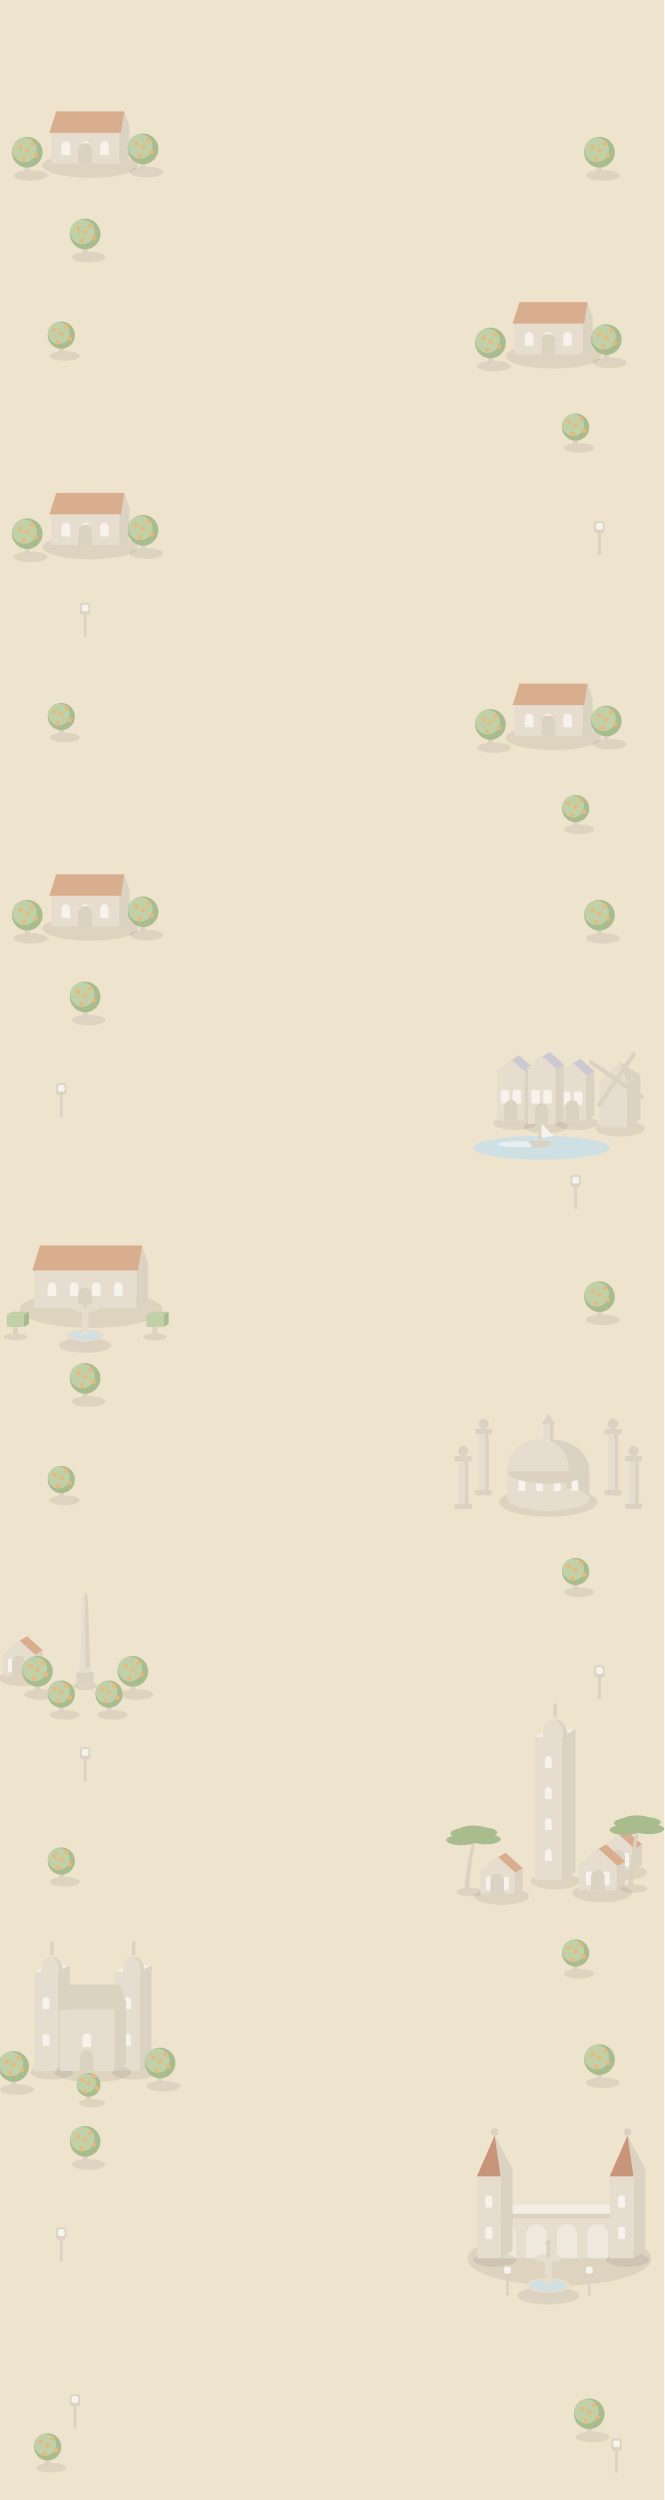
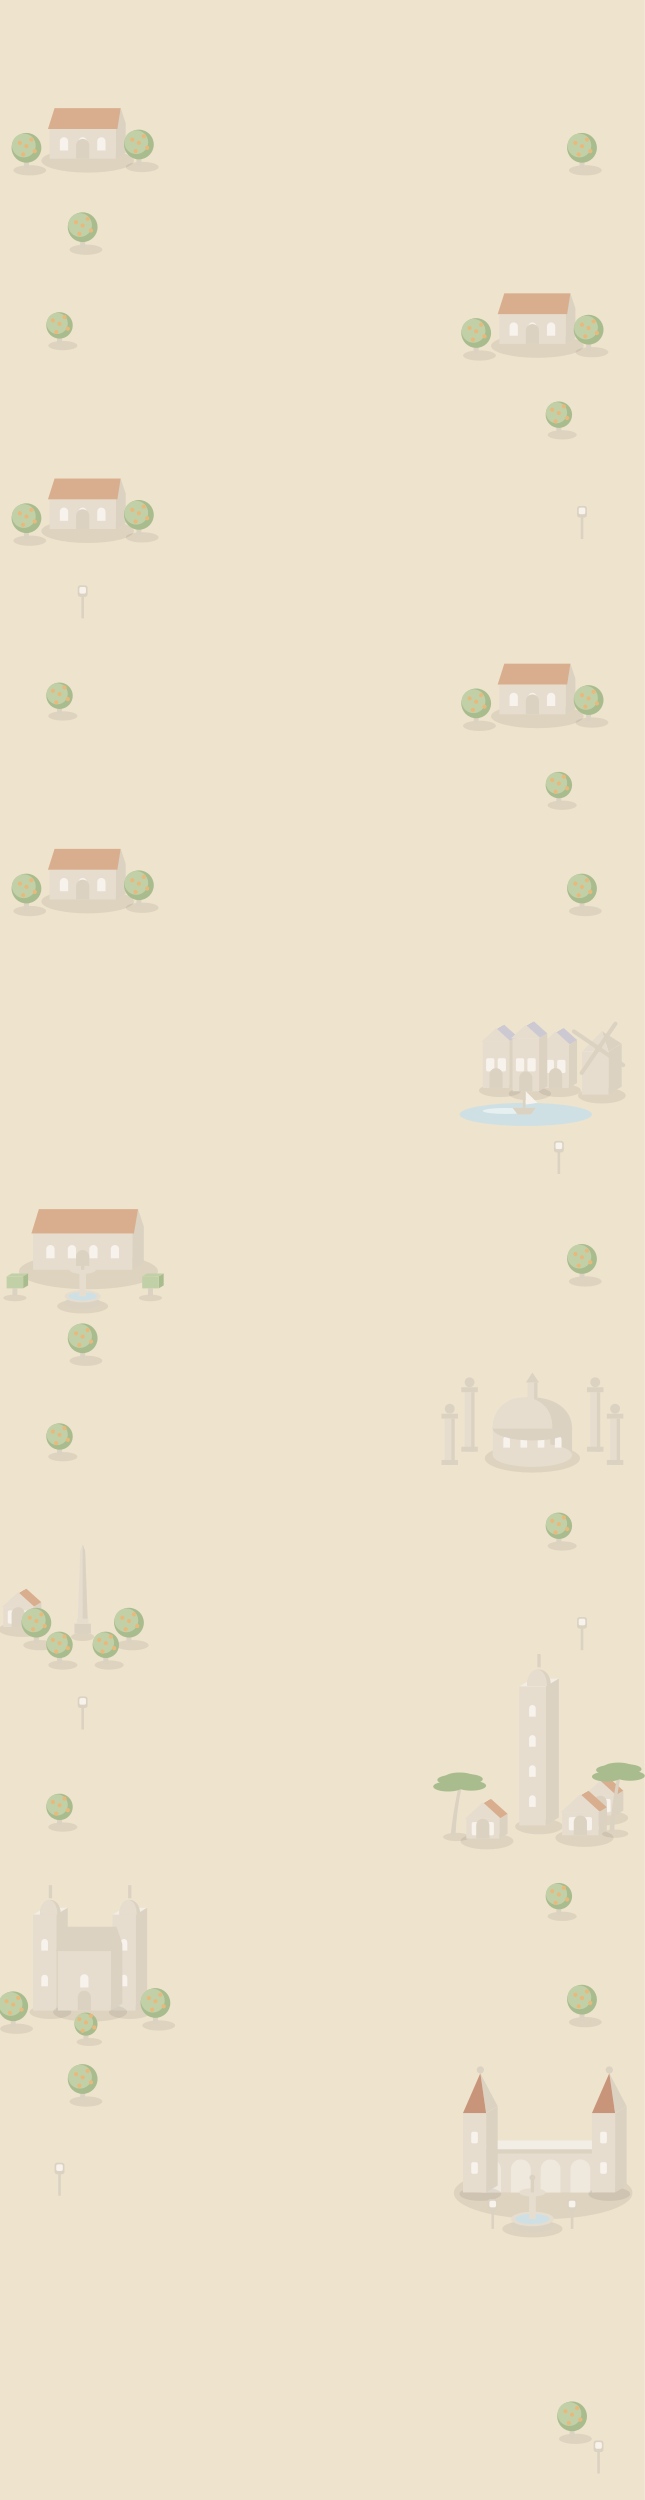
- <svg xmlns="http://www.w3.org/2000/svg" viewBox="0 0 390 1468" width="390" height="1468" data-points="126,1316 272,1204 120,1092 268,980 130,868 274,756 118,644 270,532 126,420 272,308 120,196 268,84">
+ <svg xmlns="http://www.w3.org/2000/svg" viewBox="0 0 390 1512" width="390" height="1512" data-points="126,1316 272,1204 120,1092 268,980 130,868 274,756 118,644 270,532 126,420 272,308 120,196 268,84">
  <style>.tint{fill:#eee3cc}.c0{fill:#efe8dd}.s-c0{stroke:#efe8dd}.c1{fill:#e6ddcf}.s-c1{stroke:#e6ddcf}.c2{fill:#dcd2c2}.s-c2{stroke:#dcd2c2}.c3{fill:#f3eee5}.s-c3{stroke:#f3eee5}.c4{fill:#f7f3ec}.s-c4{stroke:#f7f3ec}.c5{fill:#d9ae8e}.s-c5{stroke:#d9ae8e}.c6{fill:#c8957a}.s-c6{stroke:#c8957a}.c7{fill:#cdc9d2}.s-c7{stroke:#cdc9d2}.c8{fill:#b6b1bd}.s-c8{stroke:#b6b1bd}.c9{fill:#c2d0a8}.s-c9{stroke:#c2d0a8}.c10{fill:#a8bc8e}.s-c10{stroke:#a8bc8e}.c11{fill:#cfe0e4}.s-c11{stroke:#cfe0e4}.c12{fill:#e9f2f3}.s-c12{stroke:#e9f2f3}.c13{fill:rgba(35, 32, 28, .08)}.s-c13{stroke:rgba(35, 32, 28, .08)}.c14{fill:#e9b97c}.s-c14{stroke:#e9b97c}.c15{fill:#e6d9b8}.s-c15{stroke:#e6d9b8}.c16{fill:#d9c9a3}.s-c16{stroke:#d9c9a3}.c17{fill:#e3d8ac}.s-c17{stroke:#e3d8ac}.c18{fill:#d4c694}.s-c18{stroke:#d4c694}.c19{fill:#e9dba0}.s-c19{stroke:#e9dba0}.c20{fill:#d9c884}.s-c20{stroke:#d9c884}.c21{fill:#e2c25e}.s-c21{stroke:#e2c25e}.c22{fill:#ebd38a}.s-c22{stroke:#ebd38a}.c23{fill:#e7c98a}.s-c23{stroke:#e7c98a}@media(prefers-color-scheme:dark){.tint{fill:#272319}.c0{fill:#2c2721}.s-c0{stroke:#2c2721}.c1{fill:#373129}.s-c1{stroke:#373129}.c2{fill:#2d2823}.s-c2{stroke:#2d2823}.c3{fill:#433c33}.s-c3{stroke:#433c33}.c4{fill:#8b7146}.s-c4{stroke:#8b7146}.c5{fill:#5c4136}.s-c5{stroke:#5c4136}.c6{fill:#4b342b}.s-c6{stroke:#4b342b}.c7{fill:#3c3b42}.s-c7{stroke:#3c3b42}.c8{fill:#2f2e35}.s-c8{stroke:#2f2e35}.c9{fill:#3f4b34}.s-c9{stroke:#3f4b34}.c10{fill:#33402a}.s-c10{stroke:#33402a}.c11{fill:#2a3a40}.s-c11{stroke:#2a3a40}.c12{fill:#354850}.s-c12{stroke:#354850}.c13{fill:rgba(0, 0, 0, .28)}.s-c13{stroke:rgba(0, 0, 0, .28)}.c14{fill:#8c6a44}.s-c14{stroke:#8c6a44}.c15{fill:#58492f}.s-c15{stroke:#58492f}.c16{fill:#4a3d28}.s-c16{stroke:#4a3d28}.c17{fill:#4a4430}.s-c17{stroke:#4a4430}.c18{fill:#403a27}.s-c18{stroke:#403a27}.c19{fill:#55502f}.s-c19{stroke:#55502f}.c20{fill:#4a4528}.s-c20{stroke:#4a4528}.c21{fill:#8f7430}.s-c21{stroke:#8f7430}.c22{fill:#a3863c}.s-c22{stroke:#a3863c}.c23{fill:#7a6236}.s-c23{stroke:#7a6236}}</style>
-   <rect x="0" y="0" width="390" height="1468" class="tint" />
+   <rect x="0" y="0" width="390" height="1512" class="tint" />
  <ellipse cx="53" cy="97.2" rx="28" ry="7.2" class="c13" />
  <path d="M70 96 L70 78 L73 65.4 L76 74.4 L76 92.4Z" class="c2" />
  <rect x="30" y="78" width="40" height="18" class="c1" />
  <path d="M29 78 L71 78 L73 65.4 L33 65.4Z" class="c5" />
  <path d="M36.2 91V85.5a2.5 2.5 0 0 1 5 0V91Z" class="c4" />
  <path d="M47.5 91V85.5a2.5 2.5 0 0 1 5 0V91Z" class="c4" />
  <path d="M58.8 91V85.5a2.5 2.5 0 0 1 5 0V91Z" class="c4" />
  <path d="M46 96V88a4 4 0 0 1 8 0V96Z" class="c2" />
  <ellipse cx="86" cy="101" rx="9.9" ry="3.1" class="c13" />
  <rect x="82.5" y="91.9" width="3" height="8.1" class="c2" />
  <circle cx="84" cy="87.4" r="9" class="c10" />
  <circle cx="82.4" cy="86" r="7.2" class="c9" />
  <circle cx="80" cy="84.4" r="1.3" class="c14" />
  <circle cx="87" cy="82.4" r="1.3" class="c14" />
  <circle cx="89" cy="89.4" r="1.3" class="c14" />
  <circle cx="82" cy="91.4" r="1.3" class="c14" />
  <circle cx="84" cy="86.4" r="1.3" class="c14" />
  <ellipse cx="18" cy="103" rx="9.9" ry="3.1" class="c13" />
  <rect x="14.5" y="93.9" width="3" height="8.1" class="c2" />
  <circle cx="16" cy="89.4" r="9" class="c10" />
  <circle cx="14.4" cy="88" r="7.2" class="c9" />
  <circle cx="12" cy="86.4" r="1.3" class="c14" />
  <circle cx="19" cy="84.4" r="1.3" class="c14" />
  <circle cx="21" cy="91.4" r="1.3" class="c14" />
  <circle cx="14" cy="93.4" r="1.3" class="c14" />
  <circle cx="16" cy="88.4" r="1.3" class="c14" />
  <ellipse cx="354" cy="103" rx="9.9" ry="3.1" class="c13" />
  <rect x="350.5" y="93.9" width="3" height="8.1" class="c2" />
  <circle cx="352" cy="89.4" r="9" class="c10" />
  <circle cx="350.4" cy="88" r="7.2" class="c9" />
  <circle cx="348" cy="86.4" r="1.3" class="c14" />
  <circle cx="355" cy="84.4" r="1.3" class="c14" />
  <circle cx="357" cy="91.4" r="1.3" class="c14" />
  <circle cx="350" cy="93.4" r="1.3" class="c14" />
  <circle cx="352" cy="88.4" r="1.3" class="c14" />
  <ellipse cx="52" cy="151" rx="9.9" ry="3.1" class="c13" />
  <rect x="48.5" y="141.9" width="3" height="8.1" class="c2" />
  <circle cx="50" cy="137.4" r="9" class="c10" />
  <circle cx="48.4" cy="136.1" r="7.2" class="c9" />
  <circle cx="46" cy="134.4" r="1.3" class="c14" />
  <circle cx="53" cy="132.4" r="1.3" class="c14" />
  <circle cx="55" cy="139.4" r="1.3" class="c14" />
  <circle cx="48" cy="141.4" r="1.3" class="c14" />
  <circle cx="50" cy="136.4" r="1.3" class="c14" />
  <ellipse cx="325" cy="209.2" rx="28" ry="7.2" class="c13" />
  <path d="M342 208 L342 190 L345 177.4 L348 186.4 L348 204.4Z" class="c2" />
  <rect x="302" y="190" width="40" height="18" class="c1" />
  <path d="M301 190 L343 190 L345 177.4 L305 177.4Z" class="c5" />
  <path d="M308.2 203V197.5a2.5 2.5 0 0 1 5 0V203Z" class="c4" />
  <path d="M319.5 203V197.5a2.5 2.5 0 0 1 5 0V203Z" class="c4" />
  <path d="M330.8 203V197.5a2.5 2.5 0 0 1 5 0V203Z" class="c4" />
  <path d="M318 208V200a4 4 0 0 1 8 0V208Z" class="c2" />
  <ellipse cx="38" cy="209" rx="8.8" ry="2.8" class="c13" />
  <rect x="34.5" y="200.8" width="3" height="7.2" class="c2" />
  <circle cx="36" cy="196.8" r="8" class="c10" />
  <circle cx="34.6" cy="195.6" r="6.4" class="c9" />
  <circle cx="32" cy="193.8" r="1.3" class="c14" />
  <circle cx="39" cy="191.8" r="1.3" class="c14" />
  <circle cx="41" cy="198.8" r="1.3" class="c14" />
  <circle cx="34" cy="200.8" r="1.3" class="c14" />
  <circle cx="36" cy="195.8" r="1.3" class="c14" />
  <ellipse cx="358" cy="213" rx="9.9" ry="3.1" class="c13" />
  <rect x="354.5" y="203.9" width="3" height="8.1" class="c2" />
  <circle cx="356" cy="199.4" r="9" class="c10" />
  <circle cx="354.4" cy="198.1" r="7.2" class="c9" />
  <circle cx="352" cy="196.4" r="1.3" class="c14" />
  <circle cx="359" cy="194.4" r="1.3" class="c14" />
  <circle cx="361" cy="201.4" r="1.3" class="c14" />
  <circle cx="354" cy="203.4" r="1.3" class="c14" />
  <circle cx="356" cy="198.4" r="1.3" class="c14" />
  <ellipse cx="290" cy="215" rx="9.9" ry="3.1" class="c13" />
  <rect x="286.5" y="205.9" width="3" height="8.1" class="c2" />
  <circle cx="288" cy="201.4" r="9" class="c10" />
  <circle cx="286.4" cy="200.1" r="7.2" class="c9" />
  <circle cx="284" cy="198.4" r="1.3" class="c14" />
  <circle cx="291" cy="196.4" r="1.3" class="c14" />
  <circle cx="293" cy="203.4" r="1.3" class="c14" />
  <circle cx="286" cy="205.4" r="1.3" class="c14" />
  <circle cx="288" cy="200.4" r="1.3" class="c14" />
  <ellipse cx="340" cy="263" rx="8.8" ry="2.8" class="c13" />
  <rect x="336.5" y="254.8" width="3" height="7.2" class="c2" />
  <circle cx="338" cy="250.8" r="8" class="c10" />
  <circle cx="336.6" cy="249.6" r="6.4" class="c9" />
  <circle cx="334" cy="247.8" r="1.3" class="c14" />
  <circle cx="341" cy="245.8" r="1.3" class="c14" />
  <circle cx="343" cy="252.8" r="1.3" class="c14" />
  <circle cx="336" cy="254.8" r="1.3" class="c14" />
  <circle cx="338" cy="249.8" r="1.3" class="c14" />
  <ellipse cx="53" cy="321.2" rx="28" ry="7.2" class="c13" />
  <path d="M70 320 L70 302 L73 289.4 L76 298.4 L76 316.4Z" class="c2" />
  <rect x="30" y="302" width="40" height="18" class="c1" />
  <path d="M29 302 L71 302 L73 289.4 L33 289.4Z" class="c5" />
  <path d="M36.2 315V309.5a2.5 2.5 0 0 1 5 0V315Z" class="c4" />
  <path d="M47.5 315V309.5a2.5 2.5 0 0 1 5 0V315Z" class="c4" />
  <path d="M58.8 315V309.5a2.5 2.5 0 0 1 5 0V315Z" class="c4" />
  <path d="M46 320V312a4 4 0 0 1 8 0V320Z" class="c2" />
  <ellipse cx="86" cy="325" rx="9.9" ry="3.1" class="c13" />
  <rect x="82.5" y="315.9" width="3" height="8.1" class="c2" />
  <circle cx="84" cy="311.4" r="9" class="c10" />
  <circle cx="82.4" cy="310.1" r="7.2" class="c9" />
  <circle cx="80" cy="308.4" r="1.3" class="c14" />
  <circle cx="87" cy="306.4" r="1.3" class="c14" />
  <circle cx="89" cy="313.4" r="1.3" class="c14" />
  <circle cx="82" cy="315.4" r="1.3" class="c14" />
  <circle cx="84" cy="310.4" r="1.3" class="c14" />
  <ellipse cx="18" cy="327" rx="9.9" ry="3.1" class="c13" />
  <rect x="14.5" y="317.9" width="3" height="8.1" class="c2" />
  <circle cx="16" cy="313.4" r="9" class="c10" />
  <circle cx="14.4" cy="312.1" r="7.2" class="c9" />
  <circle cx="12" cy="310.4" r="1.3" class="c14" />
  <circle cx="19" cy="308.4" r="1.3" class="c14" />
  <circle cx="21" cy="315.4" r="1.3" class="c14" />
  <circle cx="14" cy="317.4" r="1.3" class="c14" />
  <circle cx="16" cy="312.4" r="1.3" class="c14" />
  <rect x="351.2" y="312" width="1.6" height="14" class="c2" />
  <rect x="349" y="306" width="6" height="7" class="c2" rx="1.5" />
  <rect x="350" y="307" width="4" height="4" class="c4" rx="1" />
  <rect x="49.2" y="360" width="1.6" height="14" class="c2" />
  <rect x="47" y="354" width="6" height="7" class="c2" rx="1.5" />
  <rect x="48" y="355" width="4" height="4" class="c4" rx="1" />
  <ellipse cx="325" cy="433.2" rx="28" ry="7.2" class="c13" />
  <path d="M342 432 L342 414 L345 401.4 L348 410.4 L348 428.4Z" class="c2" />
  <rect x="302" y="414" width="40" height="18" class="c1" />
  <path d="M301 414 L343 414 L345 401.4 L305 401.4Z" class="c5" />
  <path d="M308.2 427V421.5a2.5 2.5 0 0 1 5 0V427Z" class="c4" />
  <path d="M319.5 427V421.5a2.5 2.5 0 0 1 5 0V427Z" class="c4" />
  <path d="M330.8 427V421.5a2.5 2.5 0 0 1 5 0V427Z" class="c4" />
  <path d="M318 432V424a4 4 0 0 1 8 0V432Z" class="c2" />
  <ellipse cx="38" cy="433" rx="8.8" ry="2.8" class="c13" />
  <rect x="34.5" y="424.8" width="3" height="7.2" class="c2" />
  <circle cx="36" cy="420.8" r="8" class="c10" />
  <circle cx="34.6" cy="419.6" r="6.4" class="c9" />
  <circle cx="32" cy="417.8" r="1.3" class="c14" />
  <circle cx="39" cy="415.8" r="1.3" class="c14" />
  <circle cx="41" cy="422.8" r="1.3" class="c14" />
  <circle cx="34" cy="424.8" r="1.3" class="c14" />
  <circle cx="36" cy="419.8" r="1.3" class="c14" />
  <ellipse cx="358" cy="437" rx="9.9" ry="3.1" class="c13" />
  <rect x="354.5" y="427.9" width="3" height="8.1" class="c2" />
  <circle cx="356" cy="423.4" r="9" class="c10" />
  <circle cx="354.4" cy="422.1" r="7.2" class="c9" />
  <circle cx="352" cy="420.4" r="1.3" class="c14" />
  <circle cx="359" cy="418.4" r="1.3" class="c14" />
  <circle cx="361" cy="425.4" r="1.3" class="c14" />
  <circle cx="354" cy="427.4" r="1.3" class="c14" />
  <circle cx="356" cy="422.4" r="1.3" class="c14" />
  <ellipse cx="290" cy="439" rx="9.9" ry="3.1" class="c13" />
  <rect x="286.5" y="429.9" width="3" height="8.1" class="c2" />
  <circle cx="288" cy="425.4" r="9" class="c10" />
  <circle cx="286.4" cy="424.1" r="7.2" class="c9" />
  <circle cx="284" cy="422.4" r="1.3" class="c14" />
  <circle cx="291" cy="420.4" r="1.3" class="c14" />
  <circle cx="293" cy="427.4" r="1.3" class="c14" />
  <circle cx="286" cy="429.4" r="1.3" class="c14" />
  <circle cx="288" cy="424.4" r="1.3" class="c14" />
  <ellipse cx="340" cy="487" rx="8.8" ry="2.8" class="c13" />
  <rect x="336.5" y="478.8" width="3" height="7.2" class="c2" />
  <circle cx="338" cy="474.8" r="8" class="c10" />
  <circle cx="336.6" cy="473.6" r="6.4" class="c9" />
  <circle cx="334" cy="471.8" r="1.3" class="c14" />
  <circle cx="341" cy="469.8" r="1.3" class="c14" />
  <circle cx="343" cy="476.8" r="1.3" class="c14" />
  <circle cx="336" cy="478.8" r="1.3" class="c14" />
  <circle cx="338" cy="473.8" r="1.3" class="c14" />
  <ellipse cx="53" cy="545.2" rx="28" ry="7.2" class="c13" />
  <path d="M70 544 L70 526 L73 513.4 L76 522.4 L76 540.4Z" class="c2" />
  <rect x="30" y="526" width="40" height="18" class="c1" />
  <path d="M29 526 L71 526 L73 513.4 L33 513.4Z" class="c5" />
  <path d="M36.2 539V533.5a2.5 2.5 0 0 1 5 0V539Z" class="c4" />
  <path d="M47.5 539V533.5a2.5 2.5 0 0 1 5 0V539Z" class="c4" />
  <path d="M58.8 539V533.5a2.5 2.5 0 0 1 5 0V539Z" class="c4" />
  <path d="M46 544V536a4 4 0 0 1 8 0V544Z" class="c2" />
  <ellipse cx="86" cy="549" rx="9.9" ry="3.1" class="c13" />
  <rect x="82.5" y="539.9" width="3" height="8.1" class="c2" />
  <circle cx="84" cy="535.4" r="9" class="c10" />
  <circle cx="82.4" cy="534" r="7.2" class="c9" />
  <circle cx="80" cy="532.4" r="1.3" class="c14" />
  <circle cx="87" cy="530.4" r="1.3" class="c14" />
  <circle cx="89" cy="537.4" r="1.3" class="c14" />
  <circle cx="82" cy="539.4" r="1.3" class="c14" />
  <circle cx="84" cy="534.4" r="1.3" class="c14" />
  <ellipse cx="18" cy="551" rx="9.9" ry="3.1" class="c13" />
  <rect x="14.5" y="541.9" width="3" height="8.1" class="c2" />
  <circle cx="16" cy="537.4" r="9" class="c10" />
  <circle cx="14.4" cy="536" r="7.2" class="c9" />
  <circle cx="12" cy="534.4" r="1.3" class="c14" />
  <circle cx="19" cy="532.4" r="1.3" class="c14" />
  <circle cx="21" cy="539.4" r="1.3" class="c14" />
  <circle cx="14" cy="541.4" r="1.3" class="c14" />
  <circle cx="16" cy="536.4" r="1.3" class="c14" />
  <ellipse cx="354" cy="551" rx="9.9" ry="3.1" class="c13" />
  <rect x="350.5" y="541.9" width="3" height="8.1" class="c2" />
  <circle cx="352" cy="537.4" r="9" class="c10" />
  <circle cx="350.4" cy="536" r="7.2" class="c9" />
  <circle cx="348" cy="534.4" r="1.3" class="c14" />
  <circle cx="355" cy="532.4" r="1.3" class="c14" />
  <circle cx="357" cy="539.4" r="1.3" class="c14" />
  <circle cx="350" cy="541.4" r="1.3" class="c14" />
  <circle cx="352" cy="536.4" r="1.3" class="c14" />
-   <ellipse cx="52" cy="599" rx="9.9" ry="3.1" class="c13" />
-   <rect x="48.5" y="589.9" width="3" height="8.1" class="c2" />
-   <circle cx="50" cy="585.4" r="9" class="c10" />
-   <circle cx="48.4" cy="584" r="7.2" class="c9" />
-   <circle cx="46" cy="582.4" r="1.3" class="c14" />
-   <circle cx="53" cy="580.4" r="1.3" class="c14" />
-   <circle cx="55" cy="587.4" r="1.3" class="c14" />
-   <circle cx="48" cy="589.4" r="1.3" class="c14" />
-   <circle cx="50" cy="584.4" r="1.3" class="c14" />
-   <rect x="35.2" y="642" width="1.6" height="14" class="c2" />
-   <rect x="33" y="636" width="6" height="7" class="c2" rx="1.5" />
-   <rect x="34" y="637" width="4" height="4" class="c4" rx="1" />
  <ellipse cx="302.5" cy="659.5" rx="12.8" ry="4" class="c13" />
  <path d="M300 622.8 L292 630 L297 627 L305 619.8Z" class="c8" />
  <path d="M308 658 L308 630 L313 627 L313 655Z" class="c2" />
  <path d="M300 622.8 L308 630 L313 627 L305 619.8Z" class="c7" />
  <rect x="292" y="630" width="16" height="28" class="c1" />
  <path d="M291 630 L300 621.8 L309 630Z" class="c1" />
  <rect x="294" y="640" width="5" height="8" class="c4" rx="1" />
  <rect x="301" y="640" width="5" height="8" class="c4" rx="1" />
  <path d="M296 658V650a4 4 0 0 1 8 0V658Z" class="c2" />
  <ellipse cx="338.5" cy="659.5" rx="12.8" ry="4" class="c13" />
  <path d="M336 624.8 L328 632 L333 629 L341 621.8Z" class="c8" />
  <path d="M344 658 L344 632 L349 629 L349 655Z" class="c2" />
  <path d="M336 624.8 L344 632 L349 629 L341 621.8Z" class="c7" />
  <rect x="328" y="632" width="16" height="26" class="c1" />
  <path d="M327 632 L336 623.8 L345 632Z" class="c1" />
  <rect x="330" y="641" width="5" height="8" class="c4" rx="1" />
  <rect x="337" y="641" width="5" height="8" class="c4" rx="1" />
  <path d="M332 658V650a4 4 0 0 1 8 0V658Z" class="c2" />
  <ellipse cx="320.5" cy="661.5" rx="12.8" ry="4" class="c13" />
  <path d="M318 620.8 L310 628 L315 625 L323 617.8Z" class="c8" />
  <path d="M326 660 L326 628 L331 625 L331 657Z" class="c2" />
  <path d="M318 620.8 L326 628 L331 625 L323 617.8Z" class="c7" />
  <rect x="310" y="628" width="16" height="32" class="c1" />
  <path d="M309 628 L318 619.8 L327 628Z" class="c1" />
  <rect x="312" y="640" width="5" height="8" class="c4" rx="1" />
  <rect x="319" y="640" width="5" height="8" class="c4" rx="1" />
  <path d="M314 660V652a4 4 0 0 1 8 0V660Z" class="c2" />
  <ellipse cx="364" cy="662.6" rx="14.4" ry="4.8" class="c13" />
  <path d="M352 636 L368 636 L376 631.2 L360 631.2Z" class="c3" />
  <path d="M368 662 L368 636 L376 631.2 L376 657.2Z" class="c2" />
  <rect x="352" y="636" width="16" height="26" class="c1" />
  <path d="M368 636 L376 631.2 L364 623.6Z" class="c2" />
  <path d="M352 636 L368 636 L364 623.6Z" class="c1" />
  <path d="M362 634L376.9 644.2" fill="none" class="s-c2" stroke-width="2.5" stroke-linecap="round" stroke-linejoin="round" />
  <path d="M362 634L351.8 648.9" fill="none" class="s-c2" stroke-width="2.5" stroke-linecap="round" stroke-linejoin="round" />
  <path d="M362 634L347.1 623.8" fill="none" class="s-c2" stroke-width="2.5" stroke-linecap="round" stroke-linejoin="round" />
  <path d="M362 634L372.2 619.1" fill="none" class="s-c2" stroke-width="2.5" stroke-linecap="round" stroke-linejoin="round" />
  <circle cx="362" cy="634" r="2.2" class="c2" />
  <ellipse cx="318" cy="674" rx="40" ry="7" class="c11" />
  <ellipse cx="306" cy="671.9" rx="14" ry="1.8" class="c12" opacity="0.9" />
  <path d="M310 670 L313 674 L321 674 L324 670Z" class="c2" />
  <rect x="316.2" y="660" width="1.6" height="10" class="c2" />
  <path d="M318 660 L325 667 L318 668Z" class="c4" />
  <rect x="337.2" y="696" width="1.6" height="14" class="c2" />
  <rect x="335" y="690" width="6" height="7" class="c2" rx="1.5" />
  <rect x="336" y="691" width="4" height="4" class="c4" rx="1" />
  <ellipse cx="53.5" cy="768.9" rx="42" ry="10.8" class="c13" />
  <path d="M80 768 L80 746 L83.5 731.3 L87 741.8 L87 763.8Z" class="c2" />
  <rect x="20" y="746" width="60" height="22" class="c1" />
  <path d="M19 746 L81 746 L83.5 731.3 L23.5 731.3Z" class="c5" />
  <path d="M28 761V755.5a2.5 2.5 0 0 1 5 0V761Z" class="c4" />
  <path d="M41 761V755.5a2.5 2.5 0 0 1 5 0V761Z" class="c4" />
  <path d="M54 761V755.5a2.5 2.5 0 0 1 5 0V761Z" class="c4" />
  <path d="M67 761V755.5a2.5 2.5 0 0 1 5 0V761Z" class="c4" />
  <path d="M46 768V760a4 4 0 0 1 8 0V768Z" class="c2" />
  <ellipse cx="354" cy="775" rx="9.9" ry="3.1" class="c13" />
  <rect x="350.5" y="765.9" width="3" height="8.1" class="c2" />
  <circle cx="352" cy="761.4" r="9" class="c10" />
  <circle cx="350.4" cy="760" r="7.2" class="c9" />
  <circle cx="348" cy="758.4" r="1.3" class="c14" />
  <circle cx="355" cy="756.4" r="1.3" class="c14" />
  <circle cx="357" cy="763.4" r="1.3" class="c14" />
  <circle cx="350" cy="765.4" r="1.3" class="c14" />
  <circle cx="352" cy="760.4" r="1.3" class="c14" />
  <ellipse cx="9" cy="785" rx="7" ry="2" class="c13" />
  <rect x="7.5" y="779.2" width="3" height="4.8" class="c2" />
  <path d="M4 772 L14 772 L17 770.2 L7 770.2Z" class="c9" />
  <path d="M14 779.2 L14 772 L17 770.2 L17 777.4Z" class="c10" />
  <rect x="4" y="772" width="10" height="7.2" class="c9" />
  <ellipse cx="91" cy="785" rx="7" ry="2" class="c13" />
  <rect x="89.5" y="779.2" width="3" height="4.8" class="c2" />
  <path d="M86 772 L96 772 L99 770.2 L89 770.2Z" class="c9" />
  <path d="M96 779.2 L96 772 L99 770.2 L99 777.4Z" class="c10" />
  <rect x="86" y="772" width="10" height="7.2" class="c9" />
  <ellipse cx="50" cy="790" rx="15.4" ry="4.4" class="c13" />
  <ellipse cx="50" cy="788" rx="11" ry="3.7" class="c2" />
  <ellipse cx="50" cy="784" rx="11" ry="3.7" class="c1" />
  <ellipse cx="50" cy="784" rx="8.8" ry="2.6" class="c11" />
  <rect x="48" y="768" width="4" height="16" class="c1" />
  <ellipse cx="50" cy="768" rx="8" ry="2.5" class="c1" />
  <rect x="49" y="760" width="2" height="8" class="c2" />
  <circle cx="50" cy="759" r="1.8" class="c2" />
  <ellipse cx="52" cy="823" rx="9.9" ry="3.1" class="c13" />
  <rect x="48.5" y="813.9" width="3" height="8.1" class="c2" />
  <circle cx="50" cy="809.4" r="9" class="c10" />
  <circle cx="48.4" cy="808" r="7.2" class="c9" />
  <circle cx="46" cy="806.4" r="1.3" class="c14" />
  <circle cx="53" cy="804.4" r="1.3" class="c14" />
  <circle cx="55" cy="811.4" r="1.3" class="c14" />
  <circle cx="48" cy="813.4" r="1.3" class="c14" />
  <circle cx="50" cy="808.4" r="1.3" class="c14" />
  <rect x="281" y="842" width="6" height="36" class="c1" />
  <rect x="285" y="842" width="2" height="36" class="c2" />
  <rect x="279" y="839" width="10" height="3" class="c2" />
  <rect x="279" y="875" width="10" height="3" class="c2" />
  <circle cx="284" cy="836" r="3" class="c2" />
  <rect x="357" y="842" width="6" height="36" class="c1" />
  <rect x="361" y="842" width="2" height="36" class="c2" />
  <rect x="355" y="839" width="10" height="3" class="c2" />
  <rect x="355" y="875" width="10" height="3" class="c2" />
  <circle cx="360" cy="836" r="3" class="c2" />
  <ellipse cx="322" cy="882" rx="28.8" ry="8.6" class="c13" />
  <rect x="298" y="864" width="48" height="16" class="c1" />
  <rect x="332.8" y="864" width="13.2" height="16" class="c2" />
  <ellipse cx="322" cy="880" rx="24" ry="7.2" class="c1" />
  <path d="M304.4 875.5V870.5a2 2 0 0 1 4 0V875.5Z" class="c4" />
  <path d="M314.8 875.5V870.5a2 2 0 0 1 4 0V875.5Z" class="c4" />
  <path d="M325.2 875.5V870.5a2 2 0 0 1 4 0V875.5Z" class="c4" />
  <path d="M335.6 875.5V870.5a2 2 0 0 1 4 0V875.5Z" class="c4" />
  <ellipse cx="322" cy="864" rx="24" ry="7.2" class="c2" />
  <path d="M298 864C298 838.8 346 838.8 346 864Z" class="c2" />
  <path d="M298 864C298 838.8 335.2 838.8 334 864Z" class="c1" />
  <rect x="319" y="836.1" width="6" height="10" class="c1" />
  <rect x="323" y="836.1" width="2" height="10" class="c2" />
  <path d="M318 836.1 L322 830.1 L326 836.1Z" class="c2" />
  <ellipse cx="38" cy="881" rx="8.8" ry="2.8" class="c13" />
  <rect x="34.5" y="872.8" width="3" height="7.2" class="c2" />
  <circle cx="36" cy="868.8" r="8" class="c10" />
  <circle cx="34.6" cy="867.6" r="6.4" class="c9" />
  <circle cx="32" cy="865.8" r="1.3" class="c14" />
  <circle cx="39" cy="863.8" r="1.3" class="c14" />
  <circle cx="41" cy="870.8" r="1.3" class="c14" />
  <circle cx="34" cy="872.8" r="1.3" class="c14" />
  <circle cx="36" cy="867.8" r="1.3" class="c14" />
  <rect x="269" y="858" width="6" height="28" class="c1" />
  <rect x="273" y="858" width="2" height="28" class="c2" />
  <rect x="267" y="855" width="10" height="3" class="c2" />
  <rect x="267" y="883" width="10" height="3" class="c2" />
  <circle cx="272" cy="852" r="3" class="c2" />
  <rect x="369" y="858" width="6" height="28" class="c1" />
  <rect x="373" y="858" width="2" height="28" class="c2" />
  <rect x="367" y="855" width="10" height="3" class="c2" />
  <rect x="367" y="883" width="10" height="3" class="c2" />
  <circle cx="372" cy="852" r="3" class="c2" />
  <ellipse cx="340" cy="935" rx="8.8" ry="2.8" class="c13" />
  <rect x="336.5" y="926.8" width="3" height="7.2" class="c2" />
  <circle cx="338" cy="922.8" r="8" class="c10" />
  <circle cx="336.6" cy="921.6" r="6.4" class="c9" />
  <circle cx="334" cy="919.8" r="1.3" class="c14" />
  <circle cx="341" cy="917.8" r="1.3" class="c14" />
  <circle cx="343" cy="924.8" r="1.3" class="c14" />
  <circle cx="336" cy="926.8" r="1.3" class="c14" />
  <circle cx="338" cy="921.8" r="1.3" class="c14" />
  <ellipse cx="13.5" cy="985.5" rx="14.4" ry="4.5" class="c13" />
  <path d="M11 963.9 L2 972 L7 969 L16 960.9Z" class="c6" />
  <path d="M20 984 L20 972 L25 969 L25 981Z" class="c2" />
  <path d="M11 963.9 L20 972 L25 969 L16 960.9Z" class="c5" />
  <rect x="2" y="972" width="18" height="12" class="c1" />
  <path d="M1 972 L11 962.9 L21 972Z" class="c1" />
  <rect x="4.7" y="974" width="5" height="8" class="c4" rx="1" />
  <rect x="12.3" y="974" width="5" height="8" class="c4" rx="1" />
  <path d="M7 984V976a4 4 0 0 1 8 0V984Z" class="c2" />
  <ellipse cx="50" cy="990" rx="7" ry="2.5" class="c13" />
  <rect x="45" y="982" width="10" height="6" class="c2" />
  <rect x="46.5" y="979" width="7" height="3" class="c1" />
  <path d="M47 979 L48.5 938 L50 934 L51.5 938 L53 979Z" class="c1" />
  <path d="M50 934 L51.5 938 L53 979 L50 979Z" class="c2" />
  <ellipse cx="24" cy="995" rx="9.9" ry="3.1" class="c13" />
  <rect x="20.5" y="985.9" width="3" height="8.1" class="c2" />
  <circle cx="22" cy="981.4" r="9" class="c10" />
  <circle cx="20.4" cy="980" r="7.2" class="c9" />
  <circle cx="18" cy="978.4" r="1.3" class="c14" />
  <circle cx="25" cy="976.4" r="1.3" class="c14" />
  <circle cx="27" cy="983.4" r="1.3" class="c14" />
  <circle cx="20" cy="985.4" r="1.3" class="c14" />
  <circle cx="22" cy="980.4" r="1.3" class="c14" />
  <ellipse cx="80" cy="995" rx="9.9" ry="3.1" class="c13" />
  <rect x="76.5" y="985.9" width="3" height="8.1" class="c2" />
  <circle cx="78" cy="981.4" r="9" class="c10" />
  <circle cx="76.4" cy="980" r="7.2" class="c9" />
  <circle cx="74" cy="978.4" r="1.3" class="c14" />
  <circle cx="81" cy="976.4" r="1.3" class="c14" />
  <circle cx="83" cy="983.4" r="1.3" class="c14" />
  <circle cx="76" cy="985.4" r="1.3" class="c14" />
  <circle cx="78" cy="980.4" r="1.3" class="c14" />
  <rect x="351.2" y="984" width="1.6" height="14" class="c2" />
  <rect x="349" y="978" width="6" height="7" class="c2" rx="1.5" />
  <rect x="350" y="979" width="4" height="4" class="c4" rx="1" />
  <ellipse cx="38" cy="1007" rx="8.8" ry="2.8" class="c13" />
  <rect x="34.5" y="998.8" width="3" height="7.2" class="c2" />
  <circle cx="36" cy="994.8" r="8" class="c10" />
  <circle cx="34.6" cy="993.6" r="6.4" class="c9" />
  <circle cx="32" cy="991.8" r="1.3" class="c14" />
  <circle cx="39" cy="989.8" r="1.3" class="c14" />
  <circle cx="41" cy="996.8" r="1.3" class="c14" />
  <circle cx="34" cy="998.8" r="1.3" class="c14" />
  <circle cx="36" cy="993.8" r="1.3" class="c14" />
  <ellipse cx="66" cy="1007" rx="8.8" ry="2.8" class="c13" />
  <rect x="62.5" y="998.8" width="3" height="7.2" class="c2" />
  <circle cx="64" cy="994.8" r="8" class="c10" />
  <circle cx="62.6" cy="993.6" r="6.4" class="c9" />
  <circle cx="60" cy="991.8" r="1.3" class="c14" />
  <circle cx="67" cy="989.8" r="1.3" class="c14" />
  <circle cx="69" cy="996.8" r="1.3" class="c14" />
  <circle cx="62" cy="998.8" r="1.3" class="c14" />
  <circle cx="64" cy="993.8" r="1.3" class="c14" />
  <rect x="49.2" y="1032" width="1.6" height="14" class="c2" />
  <rect x="47" y="1026" width="6" height="7" class="c2" rx="1.5" />
  <rect x="48" y="1027" width="4" height="4" class="c4" rx="1" />
  <ellipse cx="365.5" cy="1099.5" rx="14.4" ry="4.5" class="c13" />
  <path d="M363 1077.9 L354 1086 L359 1083 L368 1074.9Z" class="c6" />
  <path d="M372 1098 L372 1086 L377 1083 L377 1095Z" class="c2" />
  <path d="M363 1077.9 L372 1086 L377 1083 L368 1074.9Z" class="c5" />
  <rect x="354" y="1086" width="18" height="12" class="c1" />
  <path d="M353 1086 L363 1076.9 L373 1086Z" class="c1" />
  <rect x="356.7" y="1088" width="5" height="8" class="c4" rx="1" />
  <rect x="364.3" y="1088" width="5" height="8" class="c4" rx="1" />
  <path d="M359 1098V1090a4 4 0 0 1 8 0V1098Z" class="c2" />
  <ellipse cx="326" cy="1104.6" rx="14.4" ry="4.8" class="c13" />
  <path d="M314 1020 L330 1020 L338 1015.2 L322 1015.2Z" class="c3" />
  <path d="M330 1104 L330 1020 L338 1015.2 L338 1099.2Z" class="c2" />
  <rect x="314" y="1020" width="16" height="84" class="c1" />
  <path d="M320 1038.2V1033.2a2 2 0 0 1 4 0V1038.2Z" class="c4" />
  <path d="M320 1056.4V1051.4a2 2 0 0 1 4 0V1056.4Z" class="c4" />
  <path d="M320 1074.6V1069.6a2 2 0 0 1 4 0V1074.6Z" class="c4" />
  <path d="M320 1092.8V1087.8a2 2 0 0 1 4 0V1092.8Z" class="c4" />
  <path d="M318.8 1019.6C318.8 1006.4 333.2 1006.4 333.2 1019.6Z" class="c2" />
  <path d="M318.8 1019.6C318.8 1006.4 330.8 1006.4 330.8 1019.6Z" class="c1" />
  <rect x="325" y="1000.4" width="2" height="8" class="c2" />
  <ellipse cx="38" cy="1105" rx="8.8" ry="2.8" class="c13" />
  <rect x="34.5" y="1096.8" width="3" height="7.2" class="c2" />
  <circle cx="36" cy="1092.8" r="8" class="c10" />
  <circle cx="34.6" cy="1091.6" r="6.4" class="c9" />
  <circle cx="32" cy="1089.8" r="1.3" class="c14" />
  <circle cx="39" cy="1087.8" r="1.3" class="c14" />
  <circle cx="41" cy="1094.8" r="1.3" class="c14" />
  <circle cx="34" cy="1096.8" r="1.3" class="c14" />
  <circle cx="36" cy="1091.8" r="1.3" class="c14" />
  <ellipse cx="372" cy="1109" rx="8" ry="2.5" class="c13" />
  <path d="M368.5 1108Q370 1092 373 1076L375 1076Q372 1092 371.5 1108Z" class="c2" />
  <ellipse cx="367" cy="1074.5" rx="9" ry="3" class="c10" />
  <ellipse cx="381" cy="1074" rx="9" ry="3" class="c10" />
  <ellipse cx="369.5" cy="1070.5" rx="9" ry="3" class="c10" />
  <ellipse cx="379" cy="1070" rx="9" ry="3" class="c10" />
  <ellipse cx="374" cy="1069" rx="9" ry="3" class="c10" />
  <ellipse cx="353.5" cy="1111.5" rx="17.6" ry="5.5" class="c13" />
  <path d="M351 1086.1 L340 1096 L345 1093 L356 1083.1Z" class="c6" />
  <path d="M362 1110 L362 1096 L367 1093 L367 1107Z" class="c2" />
  <path d="M351 1086.1 L362 1096 L367 1093 L356 1083.1Z" class="c5" />
  <rect x="340" y="1096" width="22" height="14" class="c1" />
  <path d="M339 1096 L351 1085.1 L363 1096Z" class="c1" />
  <rect x="344" y="1099" width="5" height="8" class="c4" rx="1" />
  <rect x="353" y="1099" width="5" height="8" class="c4" rx="1" />
  <path d="M347 1110V1102a4 4 0 0 1 8 0V1110Z" class="c2" />
  <ellipse cx="276" cy="1111" rx="8" ry="2.5" class="c13" />
  <path d="M272.5 1110Q274 1096 277 1082L279 1082Q276 1096 275.5 1110Z" class="c2" />
  <ellipse cx="271" cy="1080.5" rx="9" ry="3" class="c10" />
  <ellipse cx="285" cy="1080" rx="9" ry="3" class="c10" />
  <ellipse cx="273.5" cy="1076.5" rx="9" ry="3" class="c10" />
  <ellipse cx="283" cy="1076" rx="9" ry="3" class="c10" />
  <ellipse cx="278" cy="1075" rx="9" ry="3" class="c10" />
  <ellipse cx="294.5" cy="1113.5" rx="16" ry="5" class="c13" />
  <path d="M292 1091 L282 1100 L287 1097 L297 1088Z" class="c6" />
  <path d="M302 1112 L302 1100 L307 1097 L307 1109Z" class="c2" />
  <path d="M292 1091 L302 1100 L307 1097 L297 1088Z" class="c5" />
  <rect x="282" y="1100" width="20" height="12" class="c1" />
  <path d="M281 1100 L292 1090 L303 1100Z" class="c1" />
  <rect x="285.3" y="1102" width="5" height="8" class="c4" rx="1" />
  <rect x="293.7" y="1102" width="5" height="8" class="c4" rx="1" />
  <path d="M288 1112V1104a4 4 0 0 1 8 0V1112Z" class="c2" />
  <ellipse cx="340" cy="1159" rx="8.8" ry="2.8" class="c13" />
  <rect x="336.5" y="1150.8" width="3" height="7.2" class="c2" />
  <circle cx="338" cy="1146.8" r="8" class="c10" />
  <circle cx="336.6" cy="1145.6" r="6.4" class="c9" />
  <circle cx="334" cy="1143.8" r="1.3" class="c14" />
  <circle cx="341" cy="1141.8" r="1.3" class="c14" />
  <circle cx="343" cy="1148.8" r="1.3" class="c14" />
  <circle cx="336" cy="1150.8" r="1.3" class="c14" />
  <circle cx="338" cy="1145.8" r="1.3" class="c14" />
  <ellipse cx="30.5" cy="1216.9" rx="12.6" ry="4.2" class="c13" />
  <path d="M20 1158 L34 1158 L41 1153.8 L27 1153.8Z" class="c3" />
  <path d="M34 1216 L34 1158 L41 1153.8 L41 1211.8Z" class="c2" />
  <rect x="20" y="1158" width="14" height="58" class="c1" />
  <path d="M25 1179.7V1174.7a2 2 0 0 1 4 0V1179.7Z" class="c4" />
  <path d="M25 1201.3V1196.3a2 2 0 0 1 4 0V1201.3Z" class="c4" />
  <path d="M24.2 1157.9C24.2 1146.1 36.8 1146.1 36.8 1157.9Z" class="c2" />
  <path d="M24.2 1157.9C24.2 1146.1 34.7 1146.1 34.7 1157.9Z" class="c1" />
  <rect x="29.5" y="1140.1" width="2" height="8" class="c2" />
  <ellipse cx="78.5" cy="1216.9" rx="12.6" ry="4.2" class="c13" />
  <path d="M68 1158 L82 1158 L89 1153.8 L75 1153.8Z" class="c3" />
  <path d="M82 1216 L82 1158 L89 1153.8 L89 1211.8Z" class="c2" />
  <rect x="68" y="1158" width="14" height="58" class="c1" />
  <path d="M73 1179.7V1174.7a2 2 0 0 1 4 0V1179.7Z" class="c4" />
  <path d="M73 1201.3V1196.3a2 2 0 0 1 4 0V1201.3Z" class="c4" />
  <path d="M72.2 1157.9C72.2 1146.1 84.8 1146.1 84.8 1157.9Z" class="c2" />
  <path d="M72.2 1157.9C72.2 1146.1 82.7 1146.1 82.7 1157.9Z" class="c1" />
  <rect x="77.5" y="1140.1" width="2" height="8" class="c2" />
  <ellipse cx="54.5" cy="1216.9" rx="22.4" ry="5.8" class="c13" />
  <path d="M67 1216 L67 1180 L70.5 1165.3 L74 1175.8 L74 1211.8Z" class="c2" />
  <rect x="35" y="1180" width="32" height="36" class="c1" />
  <path d="M34 1180 L68 1180 L70.5 1165.3 L38.5 1165.3Z" class="c2" />
  <path d="M48.5 1202V1196.5a2.5 2.5 0 0 1 5 0V1202Z" class="c4" />
  <path d="M47 1216V1208a4 4 0 0 1 8 0V1216Z" class="c2" />
  <ellipse cx="354" cy="1223" rx="9.9" ry="3.1" class="c13" />
  <rect x="350.5" y="1213.9" width="3" height="8.1" class="c2" />
  <circle cx="352" cy="1209.4" r="9" class="c10" />
  <circle cx="350.4" cy="1208" r="7.2" class="c9" />
  <circle cx="348" cy="1206.4" r="1.3" class="c14" />
  <circle cx="355" cy="1204.4" r="1.3" class="c14" />
  <circle cx="357" cy="1211.4" r="1.3" class="c14" />
  <circle cx="350" cy="1213.4" r="1.3" class="c14" />
  <circle cx="352" cy="1208.4" r="1.3" class="c14" />
  <ellipse cx="96" cy="1225" rx="9.9" ry="3.1" class="c13" />
  <rect x="92.5" y="1215.9" width="3" height="8.1" class="c2" />
  <circle cx="94" cy="1211.4" r="9" class="c10" />
  <circle cx="92.4" cy="1210" r="7.2" class="c9" />
  <circle cx="90" cy="1208.4" r="1.3" class="c14" />
  <circle cx="97" cy="1206.4" r="1.3" class="c14" />
  <circle cx="99" cy="1213.4" r="1.3" class="c14" />
  <circle cx="92" cy="1215.4" r="1.3" class="c14" />
  <circle cx="94" cy="1210.4" r="1.3" class="c14" />
  <ellipse cx="10" cy="1227" rx="9.9" ry="3.1" class="c13" />
  <rect x="6.5" y="1217.9" width="3" height="8.1" class="c2" />
  <circle cx="8" cy="1213.4" r="9" class="c10" />
  <circle cx="6.4" cy="1212" r="7.2" class="c9" />
  <circle cx="4" cy="1210.4" r="1.3" class="c14" />
  <circle cx="11" cy="1208.4" r="1.3" class="c14" />
  <circle cx="13" cy="1215.4" r="1.3" class="c14" />
  <circle cx="6" cy="1217.4" r="1.3" class="c14" />
  <circle cx="8" cy="1212.4" r="1.3" class="c14" />
  <ellipse cx="54" cy="1235" rx="7.7" ry="2.4" class="c13" />
  <rect x="50.5" y="1227.7" width="3" height="6.3" class="c2" />
  <circle cx="52" cy="1224.2" r="7" class="c10" />
  <circle cx="50.7" cy="1223.2" r="5.6" class="c9" />
  <circle cx="48" cy="1221.2" r="1.3" class="c14" />
  <circle cx="55" cy="1219.2" r="1.3" class="c14" />
  <circle cx="57" cy="1226.2" r="1.3" class="c14" />
  <circle cx="50" cy="1228.2" r="1.3" class="c14" />
  <circle cx="52" cy="1223.2" r="1.3" class="c14" />
  <ellipse cx="52" cy="1271" rx="9.9" ry="3.1" class="c13" />
  <rect x="48.5" y="1261.9" width="3" height="8.1" class="c2" />
  <circle cx="50" cy="1257.4" r="9" class="c10" />
  <circle cx="48.4" cy="1256" r="7.2" class="c9" />
  <circle cx="46" cy="1254.4" r="1.3" class="c14" />
  <circle cx="53" cy="1252.4" r="1.3" class="c14" />
  <circle cx="55" cy="1259.4" r="1.3" class="c14" />
  <circle cx="48" cy="1261.4" r="1.3" class="c14" />
  <circle cx="50" cy="1256.4" r="1.3" class="c14" />
  <ellipse cx="328.5" cy="1326.3" rx="54" ry="15.8" class="c13" />
  <path d="M288 1300 L360 1300 L369 1294.6 L297 1294.6Z" class="c3" />
  <path d="M360 1326 L360 1300 L369 1294.6 L369 1320.6Z" class="c2" />
  <rect x="288" y="1300" width="72" height="26" class="c1" />
  <rect x="287" y="1300" width="74" height="2.5" class="c2" />
  <path d="M291 1326V1312A6 6 0 0 1 303 1312V1326Z" class="c0" />
  <path d="M309 1326V1312A6 6 0 0 1 321 1312V1326Z" class="c0" />
  <path d="M327 1326V1312A6 6 0 0 1 339 1312V1326Z" class="c0" />
  <path d="M345 1326V1312A6 6 0 0 1 357 1312V1326Z" class="c0" />
  <ellipse cx="290.5" cy="1326.9" rx="12.6" ry="4.2" class="c13" />
  <path d="M280 1278 L294 1278 L301 1273.8 L287 1273.8Z" class="c3" />
  <path d="M294 1326 L294 1278 L301 1273.8 L301 1321.8Z" class="c2" />
  <rect x="280" y="1278" width="14" height="48" class="c1" />
  <rect x="285" y="1289.3" width="4" height="7" class="c4" rx="1" />
  <rect x="285" y="1307.7" width="4" height="7" class="c4" rx="1" />
  <path d="M294 1278 L301 1273.8 L290.5 1253.9Z" class="c2" />
  <path d="M280 1278 L294 1278 L290.5 1253.9Z" class="c6" />
  <circle cx="290.5" cy="1251.9" r="2.2" class="c2" />
  <ellipse cx="368.5" cy="1326.9" rx="12.6" ry="4.2" class="c13" />
  <path d="M358 1278 L372 1278 L379 1273.8 L365 1273.8Z" class="c3" />
  <path d="M372 1326 L372 1278 L379 1273.8 L379 1321.8Z" class="c2" />
  <rect x="358" y="1278" width="14" height="48" class="c1" />
  <rect x="363" y="1289.3" width="4" height="7" class="c4" rx="1" />
  <rect x="363" y="1307.7" width="4" height="7" class="c4" rx="1" />
  <path d="M372 1278 L379 1273.8 L368.5 1253.9Z" class="c2" />
  <path d="M358 1278 L372 1278 L368.5 1253.9Z" class="c6" />
  <circle cx="368.5" cy="1251.9" r="2.2" class="c2" />
  <rect x="35.2" y="1314" width="1.6" height="14" class="c2" />
  <rect x="33" y="1308" width="6" height="7" class="c2" rx="1.5" />
  <rect x="34" y="1309" width="4" height="4" class="c4" rx="1" />
  <ellipse cx="322" cy="1348" rx="18.2" ry="5.2" class="c13" />
  <ellipse cx="322" cy="1346" rx="13" ry="4.4" class="c2" />
  <ellipse cx="322" cy="1342" rx="13" ry="4.4" class="c1" />
  <ellipse cx="322" cy="1342" rx="10.4" ry="3.1" class="c11" />
  <rect x="320" y="1326" width="4" height="16" class="c1" />
  <ellipse cx="322" cy="1326" rx="8" ry="2.5" class="c1" />
  <rect x="321" y="1318" width="2" height="8" class="c2" />
  <circle cx="322" cy="1317" r="1.8" class="c2" />
  <rect x="297.2" y="1336" width="1.6" height="12" class="c2" />
  <rect x="295" y="1330" width="6" height="7" class="c2" rx="1.5" />
  <rect x="296" y="1331" width="4" height="4" class="c4" rx="1" />
  <rect x="345.2" y="1336" width="1.6" height="12" class="c2" />
  <rect x="343" y="1330" width="6" height="7" class="c2" rx="1.5" />
  <rect x="344" y="1331" width="4" height="4" class="c4" rx="1" />
-   <rect x="43.2" y="1412" width="1.6" height="14" class="c2" />
-   <rect x="41" y="1406" width="6" height="7" class="c2" rx="1.5" />
-   <rect x="42" y="1407" width="4" height="4" class="c4" rx="1" />
-   <ellipse cx="348" cy="1431" rx="9.9" ry="3.1" class="c13" />
-   <rect x="344.5" y="1421.9" width="3" height="8.1" class="c2" />
-   <circle cx="346" cy="1417.4" r="9" class="c10" />
-   <circle cx="344.4" cy="1416" r="7.2" class="c9" />
-   <circle cx="342" cy="1414.4" r="1.3" class="c14" />
-   <circle cx="349" cy="1412.4" r="1.3" class="c14" />
-   <circle cx="351" cy="1419.4" r="1.3" class="c14" />
-   <circle cx="344" cy="1421.4" r="1.3" class="c14" />
-   <circle cx="346" cy="1416.4" r="1.3" class="c14" />
-   <ellipse cx="30" cy="1449" rx="8.8" ry="2.8" class="c13" />
-   <rect x="26.5" y="1440.8" width="3" height="7.2" class="c2" />
-   <circle cx="28" cy="1436.8" r="8" class="c10" />
-   <circle cx="26.6" cy="1435.6" r="6.4" class="c9" />
-   <circle cx="24" cy="1433.8" r="1.3" class="c14" />
-   <circle cx="31" cy="1431.8" r="1.3" class="c14" />
-   <circle cx="33" cy="1438.8" r="1.3" class="c14" />
-   <circle cx="26" cy="1440.8" r="1.3" class="c14" />
-   <circle cx="28" cy="1435.8" r="1.3" class="c14" />
-   <rect x="361.2" y="1438" width="1.6" height="14" class="c2" />
-   <rect x="359" y="1432" width="6" height="7" class="c2" rx="1.5" />
-   <rect x="360" y="1433" width="4" height="4" class="c4" rx="1" />
+   <ellipse cx="348" cy="1475" rx="9.9" ry="3.1" class="c13" />
+   <rect x="344.5" y="1465.9" width="3" height="8.1" class="c2" />
+   <circle cx="346" cy="1461.4" r="9" class="c10" />
+   <circle cx="344.4" cy="1460" r="7.2" class="c9" />
+   <circle cx="342" cy="1458.4" r="1.3" class="c14" />
+   <circle cx="349" cy="1456.4" r="1.3" class="c14" />
+   <circle cx="351" cy="1463.4" r="1.3" class="c14" />
+   <circle cx="344" cy="1465.4" r="1.3" class="c14" />
+   <circle cx="346" cy="1460.4" r="1.3" class="c14" />
+   <rect x="361.2" y="1482" width="1.6" height="14" class="c2" />
+   <rect x="359" y="1476" width="6" height="7" class="c2" rx="1.5" />
+   <rect x="360" y="1477" width="4" height="4" class="c4" rx="1" />
</svg>
